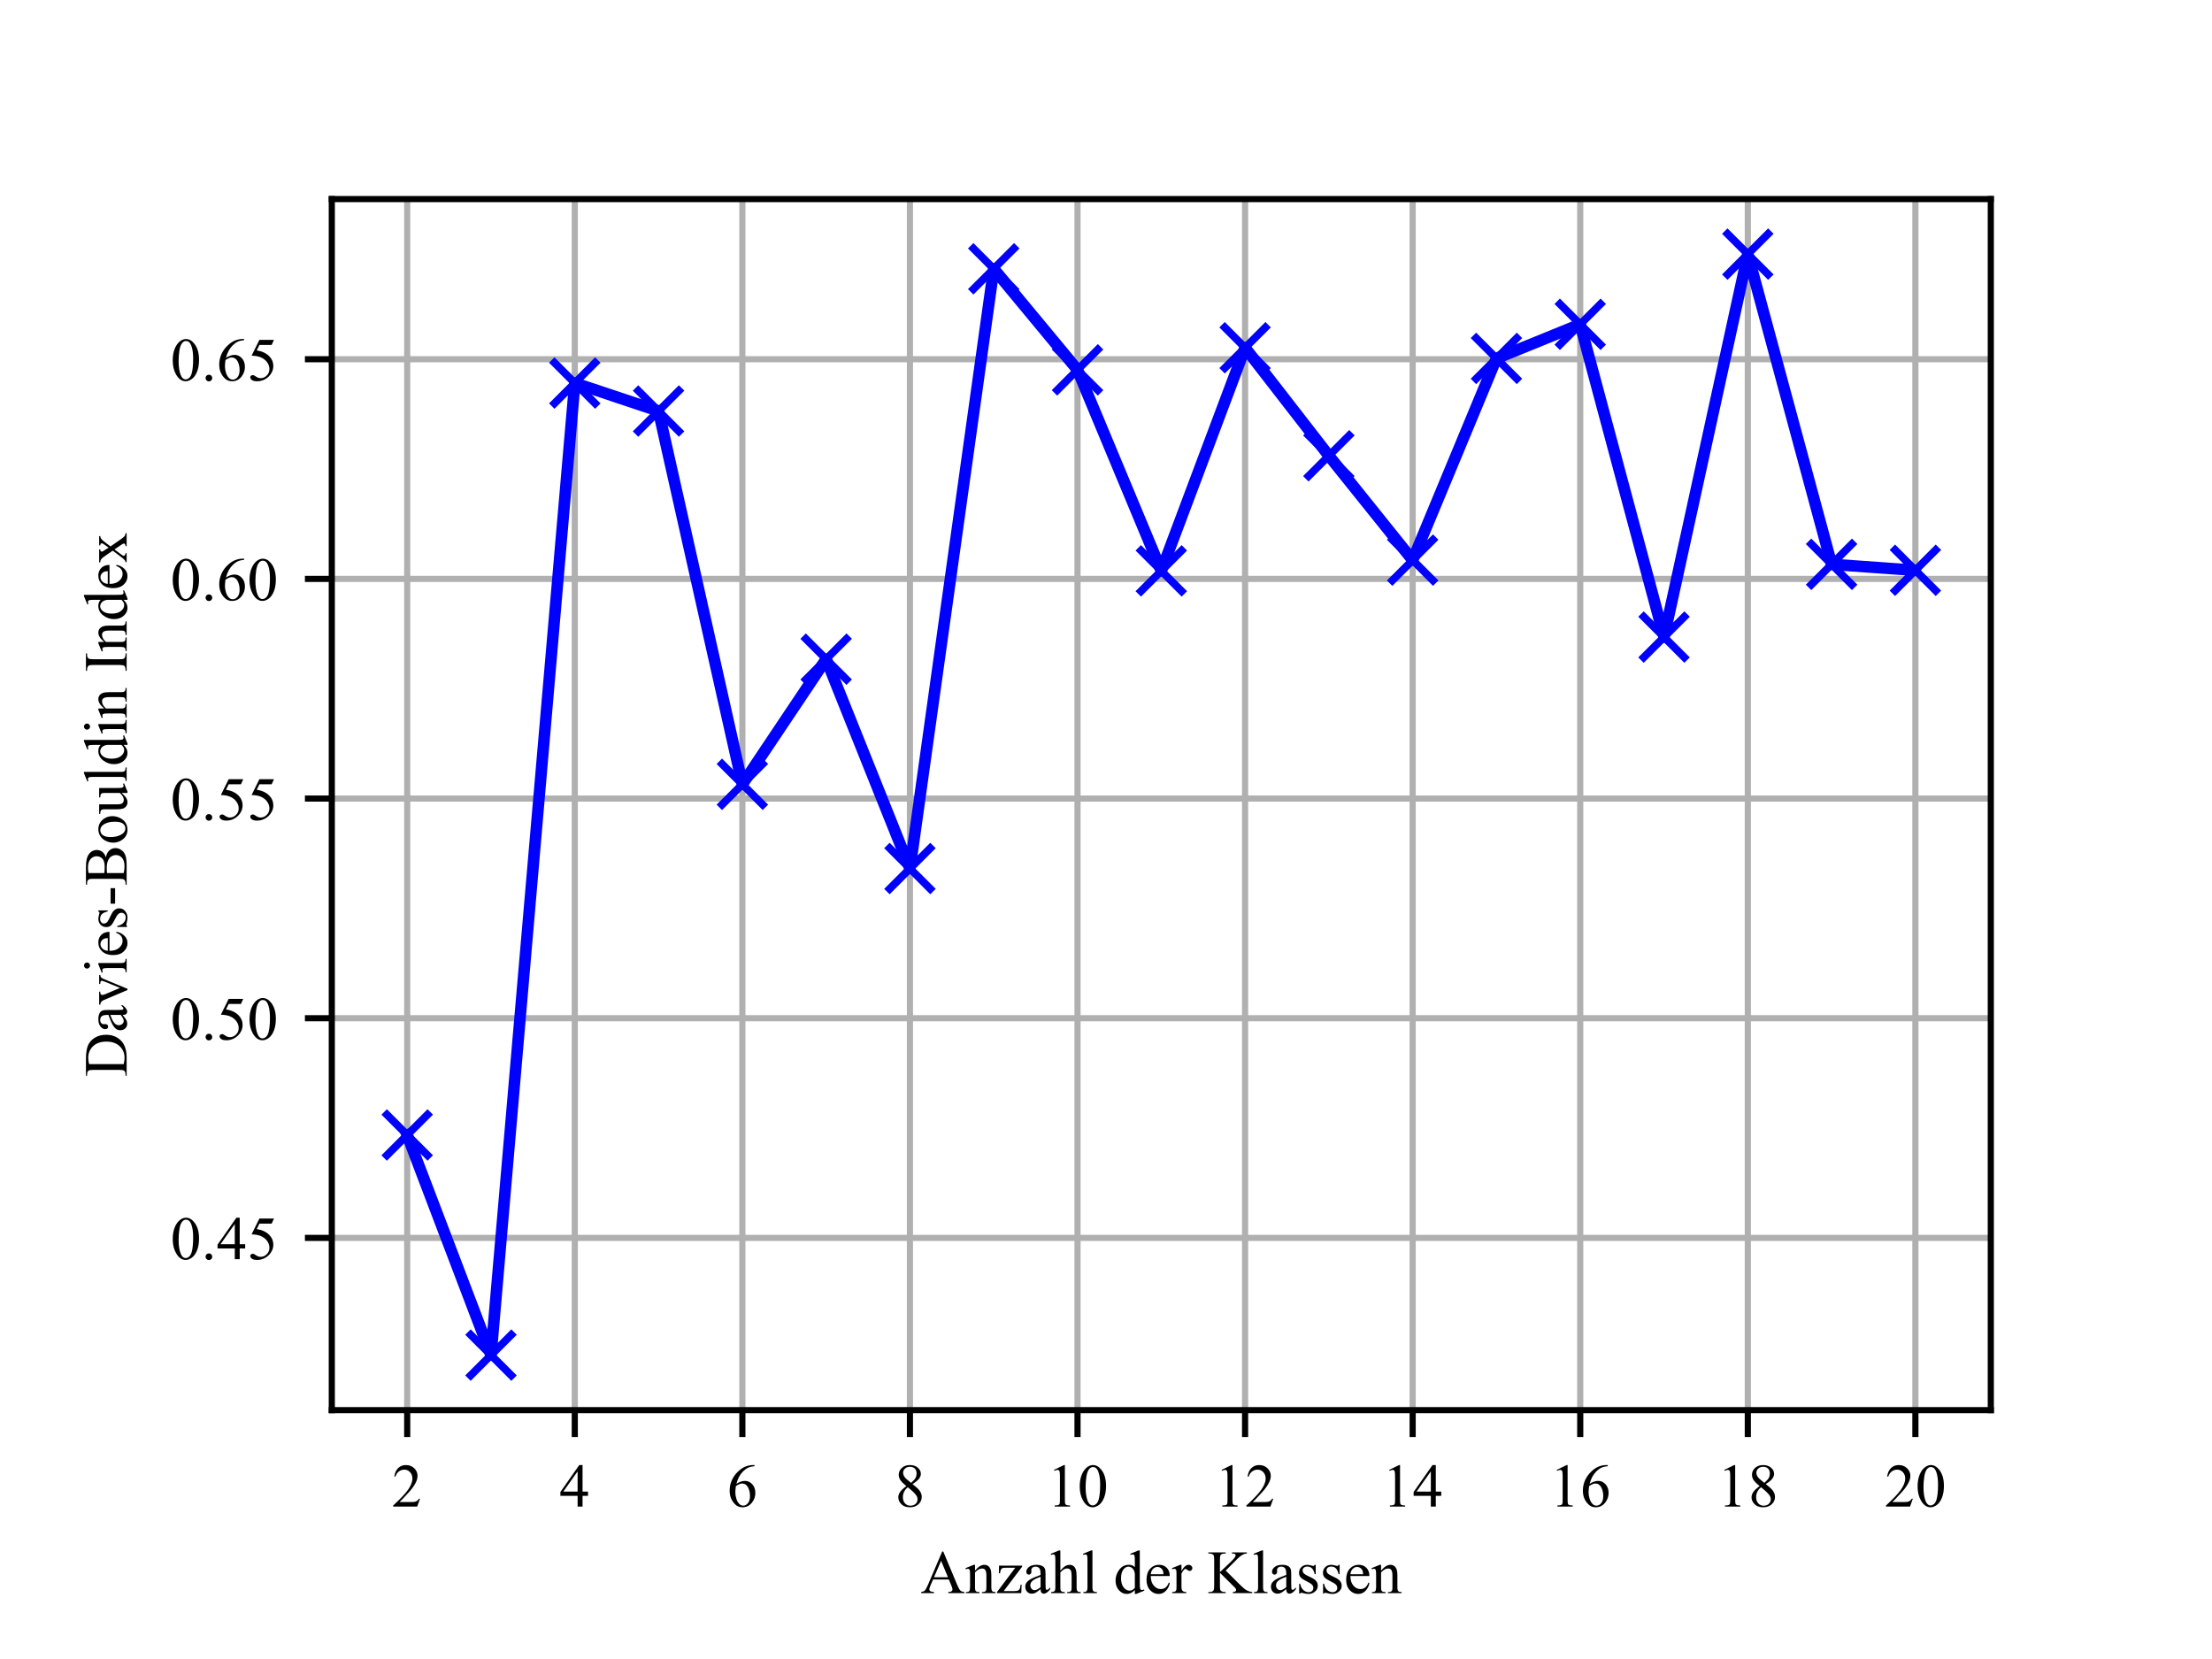
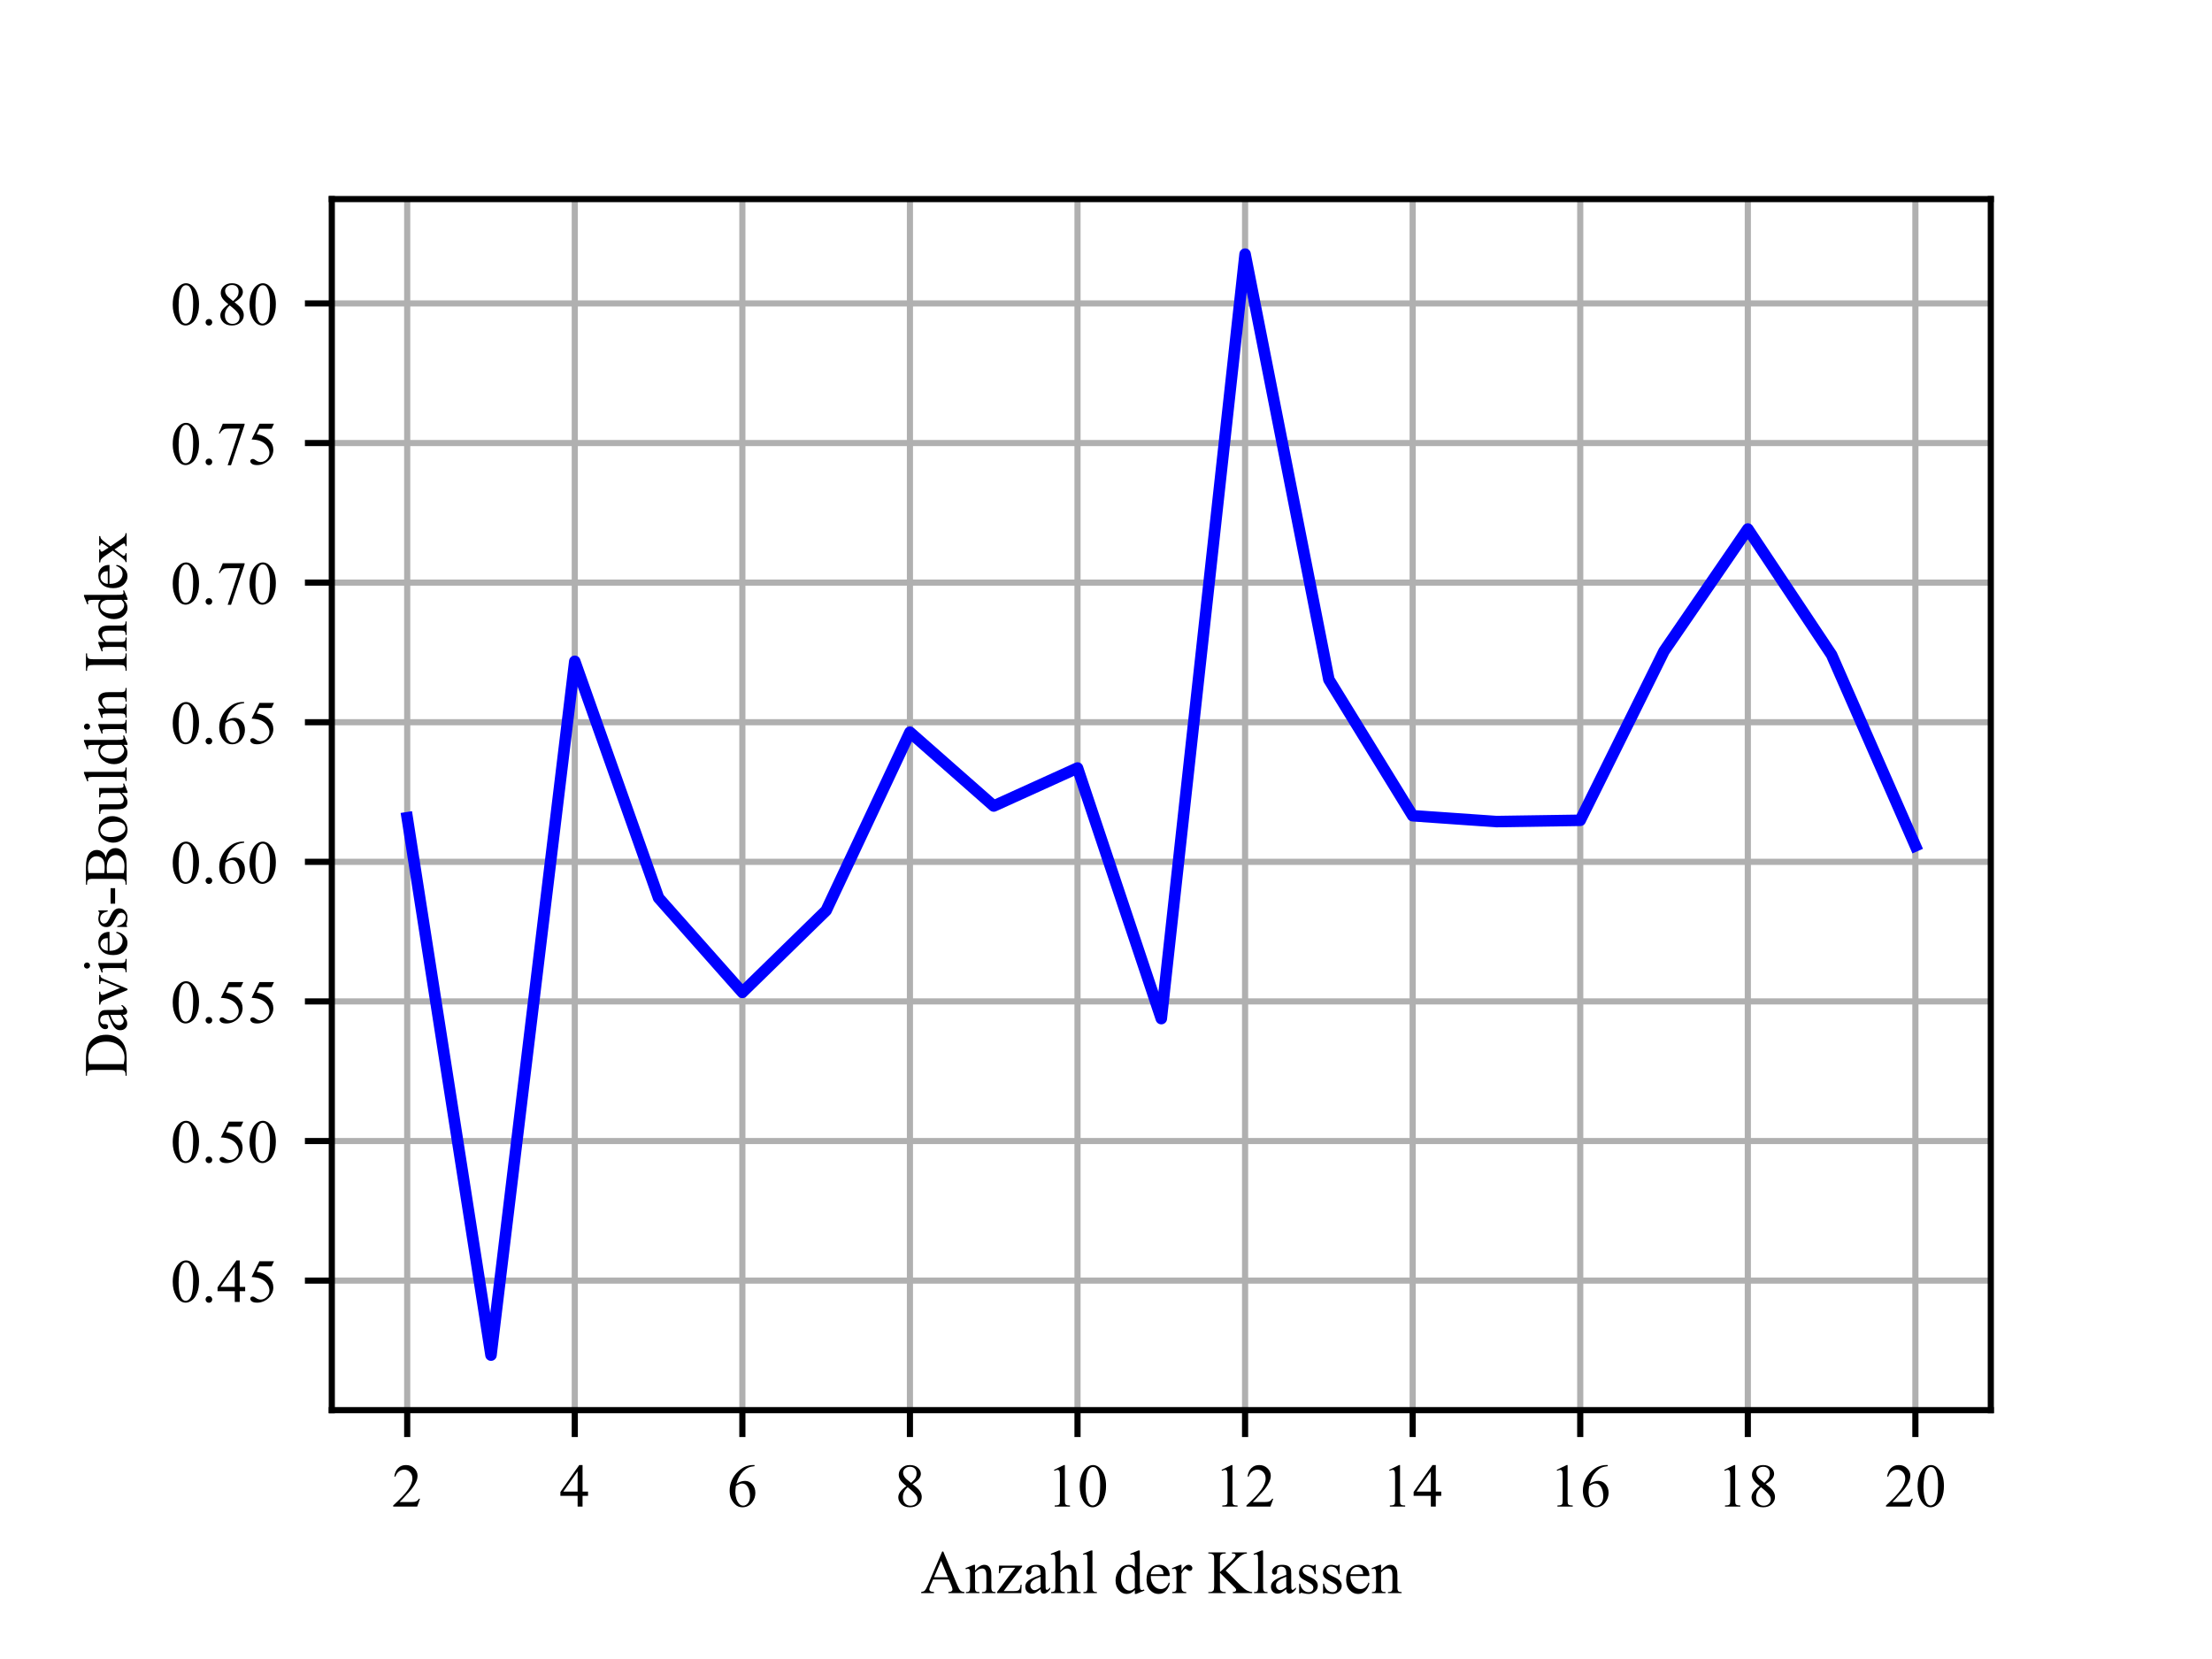
<svg xmlns="http://www.w3.org/2000/svg" xmlns:xlink="http://www.w3.org/1999/xlink" width="288pt" height="216pt" viewBox="0 0 288 216" version="1.1">
  <defs>
    <style type="text/css">*{stroke-linejoin: round; stroke-linecap: butt}</style>
  </defs>
  <g id="figure_1">
    <g id="patch_1">
      <path d="M 0 216  L 288 216  L 288 0  L 0 0  z " style="fill: #ffffff" />
    </g>
    <g id="axes_1">
      <g id="patch_2">
        <path d="M 43.2 183.6  L 259.2 183.6  L 259.2 25.92  L 43.2 25.92  z " style="fill: #ffffff" />
      </g>
      <g id="matplotlib.axis_1">
        <g id="xtick_1">
          <g id="line2d_1">
-             <path d="M 53.018 183.6  L 53.018 25.92  " clip-path="url(#pb4ae52a6db)" style="fill: none; stroke: #b0b0b0; stroke-width: 0.8; stroke-linecap: square" />
+             <path d="M 53.018 183.6  L 53.018 25.92  " clip-path="url(#pd299e034d3)" style="fill: none; stroke: #b0b0b0; stroke-width: 0.8; stroke-linecap: square" />
          </g>
          <g id="line2d_2">
            <defs>
-               <path id="mb4d1edd0dd" d="M 0 0  L 0 3.5  " style="stroke: #000000; stroke-width: 0.8" />
+               <path id="m76e3576d4a" d="M 0 0  L 0 3.5  " style="stroke: #000000; stroke-width: 0.8" />
            </defs>
            <g>
-               <use xlink:href="#mb4d1edd0dd" x="53.018" y="183.6" style="stroke: #000000; stroke-width: 0.8" />
+               <use xlink:href="#m76e3576d4a" x="53.018" y="183.6" style="stroke: #000000; stroke-width: 0.8" />
            </g>
          </g>
          <g id="text_1">
            <g transform="translate(51.01818 196.155) scale(0.08 -0.08)">
              <defs>
                <path id="TimesNewRomanPSMT-32" d="M 2934 816  L 2638 0  L 138 0  L 138 116  Q 1241 1122 1691 1759  Q 2141 2397 2141 2925  Q 2141 3328 1894 3587  Q 1647 3847 1303 3847  Q 991 3847 742 3664  Q 494 3481 375 3128  L 259 3128  Q 338 3706 661 4015  Q 984 4325 1469 4325  Q 1984 4325 2329 3994  Q 2675 3663 2675 3213  Q 2675 2891 2525 2569  Q 2294 2063 1775 1497  Q 997 647 803 472  L 1909 472  Q 2247 472 2383 497  Q 2519 522 2628 598  Q 2738 675 2819 816  L 2934 816  z " transform="scale(0.015625)" />
              </defs>
              <use xlink:href="#TimesNewRomanPSMT-32" />
            </g>
          </g>
        </g>
        <g id="xtick_2">
          <g id="line2d_3">
-             <path d="M 74.836 183.6  L 74.836 25.92  " clip-path="url(#pb4ae52a6db)" style="fill: none; stroke: #b0b0b0; stroke-width: 0.8; stroke-linecap: square" />
+             <path d="M 74.836 183.6  L 74.836 25.92  " clip-path="url(#pd299e034d3)" style="fill: none; stroke: #b0b0b0; stroke-width: 0.8; stroke-linecap: square" />
          </g>
          <g id="line2d_4">
            <g>
-               <use xlink:href="#mb4d1edd0dd" x="74.836" y="183.6" style="stroke: #000000; stroke-width: 0.8" />
+               <use xlink:href="#m76e3576d4a" x="74.836" y="183.6" style="stroke: #000000; stroke-width: 0.8" />
            </g>
          </g>
          <g id="text_2">
            <g transform="translate(72.83636 196.155) scale(0.08 -0.08)">
              <defs>
                <path id="TimesNewRomanPSMT-34" d="M 2978 1563  L 2978 1119  L 2409 1119  L 2409 0  L 1894 0  L 1894 1119  L 100 1119  L 100 1519  L 2066 4325  L 2409 4325  L 2409 1563  L 2978 1563  z M 1894 1563  L 1894 3666  L 406 1563  L 1894 1563  z " transform="scale(0.015625)" />
              </defs>
              <use xlink:href="#TimesNewRomanPSMT-34" />
            </g>
          </g>
        </g>
        <g id="xtick_3">
          <g id="line2d_5">
-             <path d="M 96.655 183.6  L 96.655 25.92  " clip-path="url(#pb4ae52a6db)" style="fill: none; stroke: #b0b0b0; stroke-width: 0.8; stroke-linecap: square" />
+             <path d="M 96.655 183.6  L 96.655 25.92  " clip-path="url(#pd299e034d3)" style="fill: none; stroke: #b0b0b0; stroke-width: 0.8; stroke-linecap: square" />
          </g>
          <g id="line2d_6">
            <g>
-               <use xlink:href="#mb4d1edd0dd" x="96.655" y="183.6" style="stroke: #000000; stroke-width: 0.8" />
+               <use xlink:href="#m76e3576d4a" x="96.655" y="183.6" style="stroke: #000000; stroke-width: 0.8" />
            </g>
          </g>
          <g id="text_3">
            <g transform="translate(94.65454 196.155) scale(0.08 -0.08)">
              <defs>
                <path id="TimesNewRomanPSMT-36" d="M 2869 4325  L 2869 4209  Q 2456 4169 2195 4045  Q 1934 3922 1679 3669  Q 1425 3416 1258 3105  Q 1091 2794 978 2366  Q 1428 2675 1881 2675  Q 2316 2675 2634 2325  Q 2953 1975 2953 1425  Q 2953 894 2631 456  Q 2244 -75 1606 -75  Q 1172 -75 869 213  Q 275 772 275 1663  Q 275 2231 503 2743  Q 731 3256 1154 3653  Q 1578 4050 1965 4187  Q 2353 4325 2688 4325  L 2869 4325  z M 925 2138  Q 869 1716 869 1456  Q 869 1156 980 804  Q 1091 453 1309 247  Q 1469 100 1697 100  Q 1969 100 2183 356  Q 2397 613 2397 1088  Q 2397 1622 2184 2012  Q 1972 2403 1581 2403  Q 1463 2403 1327 2353  Q 1191 2303 925 2138  z " transform="scale(0.015625)" />
              </defs>
              <use xlink:href="#TimesNewRomanPSMT-36" />
            </g>
          </g>
        </g>
        <g id="xtick_4">
          <g id="line2d_7">
-             <path d="M 118.473 183.6  L 118.473 25.92  " clip-path="url(#pb4ae52a6db)" style="fill: none; stroke: #b0b0b0; stroke-width: 0.8; stroke-linecap: square" />
+             <path d="M 118.473 183.6  L 118.473 25.92  " clip-path="url(#pd299e034d3)" style="fill: none; stroke: #b0b0b0; stroke-width: 0.8; stroke-linecap: square" />
          </g>
          <g id="line2d_8">
            <g>
-               <use xlink:href="#mb4d1edd0dd" x="118.473" y="183.6" style="stroke: #000000; stroke-width: 0.8" />
+               <use xlink:href="#m76e3576d4a" x="118.473" y="183.6" style="stroke: #000000; stroke-width: 0.8" />
            </g>
          </g>
          <g id="text_4">
            <g transform="translate(116.4727 196.155) scale(0.08 -0.08)">
              <defs>
                <path id="TimesNewRomanPSMT-38" d="M 1228 2134  Q 725 2547 579 2797  Q 434 3047 434 3316  Q 434 3728 753 4026  Q 1072 4325 1600 4325  Q 2113 4325 2425 4047  Q 2738 3769 2738 3413  Q 2738 3175 2569 2928  Q 2400 2681 1866 2347  Q 2416 1922 2594 1678  Q 2831 1359 2831 1006  Q 2831 559 2490 242  Q 2150 -75 1597 -75  Q 994 -75 656 303  Q 388 606 388 966  Q 388 1247 577 1523  Q 766 1800 1228 2134  z M 1719 2469  Q 2094 2806 2194 3001  Q 2294 3197 2294 3444  Q 2294 3772 2109 3958  Q 1925 4144 1606 4144  Q 1288 4144 1088 3959  Q 888 3775 888 3528  Q 888 3366 970 3203  Q 1053 3041 1206 2894  L 1719 2469  z M 1375 2016  Q 1116 1797 991 1539  Q 866 1281 866 981  Q 866 578 1086 336  Q 1306 94 1647 94  Q 1984 94 2187 284  Q 2391 475 2391 747  Q 2391 972 2272 1150  Q 2050 1481 1375 2016  z " transform="scale(0.015625)" />
              </defs>
              <use xlink:href="#TimesNewRomanPSMT-38" />
            </g>
          </g>
        </g>
        <g id="xtick_5">
          <g id="line2d_9">
-             <path d="M 140.291 183.6  L 140.291 25.92  " clip-path="url(#pb4ae52a6db)" style="fill: none; stroke: #b0b0b0; stroke-width: 0.8; stroke-linecap: square" />
+             <path d="M 140.291 183.6  L 140.291 25.92  " clip-path="url(#pd299e034d3)" style="fill: none; stroke: #b0b0b0; stroke-width: 0.8; stroke-linecap: square" />
          </g>
          <g id="line2d_10">
            <g>
-               <use xlink:href="#mb4d1edd0dd" x="140.291" y="183.6" style="stroke: #000000; stroke-width: 0.8" />
+               <use xlink:href="#m76e3576d4a" x="140.291" y="183.6" style="stroke: #000000; stroke-width: 0.8" />
            </g>
          </g>
          <g id="text_5">
            <g transform="translate(136.2909 196.155) scale(0.08 -0.08)">
              <defs>
                <path id="TimesNewRomanPSMT-31" d="M 750 3822  L 1781 4325  L 1884 4325  L 1884 747  Q 1884 391 1914 303  Q 1944 216 2037 169  Q 2131 122 2419 116  L 2419 0  L 825 0  L 825 116  Q 1125 122 1212 167  Q 1300 213 1334 289  Q 1369 366 1369 747  L 1369 3034  Q 1369 3497 1338 3628  Q 1316 3728 1258 3775  Q 1200 3822 1119 3822  Q 1003 3822 797 3725  L 750 3822  z " transform="scale(0.015625)" />
                <path id="TimesNewRomanPSMT-30" d="M 231 2094  Q 231 2819 450 3342  Q 669 3866 1031 4122  Q 1313 4325 1613 4325  Q 2100 4325 2488 3828  Q 2972 3213 2972 2159  Q 2972 1422 2759 906  Q 2547 391 2217 158  Q 1888 -75 1581 -75  Q 975 -75 572 641  Q 231 1244 231 2094  z M 844 2016  Q 844 1141 1059 588  Q 1238 122 1591 122  Q 1759 122 1940 273  Q 2122 425 2216 781  Q 2359 1319 2359 2297  Q 2359 3022 2209 3506  Q 2097 3866 1919 4016  Q 1791 4119 1609 4119  Q 1397 4119 1231 3928  Q 1006 3669 925 3112  Q 844 2556 844 2016  z " transform="scale(0.015625)" />
              </defs>
              <use xlink:href="#TimesNewRomanPSMT-31" />
              <use xlink:href="#TimesNewRomanPSMT-30" x="50" />
            </g>
          </g>
        </g>
        <g id="xtick_6">
          <g id="line2d_11">
-             <path d="M 162.109 183.6  L 162.109 25.92  " clip-path="url(#pb4ae52a6db)" style="fill: none; stroke: #b0b0b0; stroke-width: 0.8; stroke-linecap: square" />
+             <path d="M 162.109 183.6  L 162.109 25.92  " clip-path="url(#pd299e034d3)" style="fill: none; stroke: #b0b0b0; stroke-width: 0.8; stroke-linecap: square" />
          </g>
          <g id="line2d_12">
            <g>
-               <use xlink:href="#mb4d1edd0dd" x="162.109" y="183.6" style="stroke: #000000; stroke-width: 0.8" />
+               <use xlink:href="#m76e3576d4a" x="162.109" y="183.6" style="stroke: #000000; stroke-width: 0.8" />
            </g>
          </g>
          <g id="text_6">
            <g transform="translate(158.1091 196.155) scale(0.08 -0.08)">
              <use xlink:href="#TimesNewRomanPSMT-31" />
              <use xlink:href="#TimesNewRomanPSMT-32" x="50" />
            </g>
          </g>
        </g>
        <g id="xtick_7">
          <g id="line2d_13">
-             <path d="M 183.927 183.6  L 183.927 25.92  " clip-path="url(#pb4ae52a6db)" style="fill: none; stroke: #b0b0b0; stroke-width: 0.8; stroke-linecap: square" />
+             <path d="M 183.927 183.6  L 183.927 25.92  " clip-path="url(#pd299e034d3)" style="fill: none; stroke: #b0b0b0; stroke-width: 0.8; stroke-linecap: square" />
          </g>
          <g id="line2d_14">
            <g>
-               <use xlink:href="#mb4d1edd0dd" x="183.927" y="183.6" style="stroke: #000000; stroke-width: 0.8" />
+               <use xlink:href="#m76e3576d4a" x="183.927" y="183.6" style="stroke: #000000; stroke-width: 0.8" />
            </g>
          </g>
          <g id="text_7">
            <g transform="translate(179.9273 196.155) scale(0.08 -0.08)">
              <use xlink:href="#TimesNewRomanPSMT-31" />
              <use xlink:href="#TimesNewRomanPSMT-34" x="50" />
            </g>
          </g>
        </g>
        <g id="xtick_8">
          <g id="line2d_15">
-             <path d="M 205.745 183.6  L 205.745 25.92  " clip-path="url(#pb4ae52a6db)" style="fill: none; stroke: #b0b0b0; stroke-width: 0.8; stroke-linecap: square" />
+             <path d="M 205.745 183.6  L 205.745 25.92  " clip-path="url(#pd299e034d3)" style="fill: none; stroke: #b0b0b0; stroke-width: 0.8; stroke-linecap: square" />
          </g>
          <g id="line2d_16">
            <g>
-               <use xlink:href="#mb4d1edd0dd" x="205.745" y="183.6" style="stroke: #000000; stroke-width: 0.8" />
+               <use xlink:href="#m76e3576d4a" x="205.745" y="183.6" style="stroke: #000000; stroke-width: 0.8" />
            </g>
          </g>
          <g id="text_8">
            <g transform="translate(201.7455 196.155) scale(0.08 -0.08)">
              <use xlink:href="#TimesNewRomanPSMT-31" />
              <use xlink:href="#TimesNewRomanPSMT-36" x="50" />
            </g>
          </g>
        </g>
        <g id="xtick_9">
          <g id="line2d_17">
-             <path d="M 227.564 183.6  L 227.564 25.92  " clip-path="url(#pb4ae52a6db)" style="fill: none; stroke: #b0b0b0; stroke-width: 0.8; stroke-linecap: square" />
+             <path d="M 227.564 183.6  L 227.564 25.92  " clip-path="url(#pd299e034d3)" style="fill: none; stroke: #b0b0b0; stroke-width: 0.8; stroke-linecap: square" />
          </g>
          <g id="line2d_18">
            <g>
-               <use xlink:href="#mb4d1edd0dd" x="227.564" y="183.6" style="stroke: #000000; stroke-width: 0.8" />
+               <use xlink:href="#m76e3576d4a" x="227.564" y="183.6" style="stroke: #000000; stroke-width: 0.8" />
            </g>
          </g>
          <g id="text_9">
            <g transform="translate(223.5636 196.155) scale(0.08 -0.08)">
              <use xlink:href="#TimesNewRomanPSMT-31" />
              <use xlink:href="#TimesNewRomanPSMT-38" x="50" />
            </g>
          </g>
        </g>
        <g id="xtick_10">
          <g id="line2d_19">
-             <path d="M 249.382 183.6  L 249.382 25.92  " clip-path="url(#pb4ae52a6db)" style="fill: none; stroke: #b0b0b0; stroke-width: 0.8; stroke-linecap: square" />
+             <path d="M 249.382 183.6  L 249.382 25.92  " clip-path="url(#pd299e034d3)" style="fill: none; stroke: #b0b0b0; stroke-width: 0.8; stroke-linecap: square" />
          </g>
          <g id="line2d_20">
            <g>
-               <use xlink:href="#mb4d1edd0dd" x="249.382" y="183.6" style="stroke: #000000; stroke-width: 0.8" />
+               <use xlink:href="#m76e3576d4a" x="249.382" y="183.6" style="stroke: #000000; stroke-width: 0.8" />
            </g>
          </g>
          <g id="text_10">
            <g transform="translate(245.3818 196.155) scale(0.08 -0.08)">
              <use xlink:href="#TimesNewRomanPSMT-32" />
              <use xlink:href="#TimesNewRomanPSMT-30" x="50" />
            </g>
          </g>
        </g>
        <g id="text_11">
          <g transform="translate(119.8762 207.4212) scale(0.08 -0.08)">
            <defs>
              <path id="TimesNewRomanPSMT-41" d="M 2928 1419  L 1288 1419  L 1000 750  Q 894 503 894 381  Q 894 284 986 211  Q 1078 138 1384 116  L 1384 0  L 50 0  L 50 116  Q 316 163 394 238  Q 553 388 747 847  L 2238 4334  L 2347 4334  L 3822 809  Q 4000 384 4145 257  Q 4291 131 4550 116  L 4550 0  L 2878 0  L 2878 116  Q 3131 128 3220 200  Q 3309 272 3309 375  Q 3309 513 3184 809  L 2928 1419  z M 2841 1650  L 2122 3363  L 1384 1650  L 2841 1650  z " transform="scale(0.015625)" />
              <path id="TimesNewRomanPSMT-6e" d="M 1034 2341  Q 1538 2947 1994 2947  Q 2228 2947 2397 2830  Q 2566 2713 2666 2444  Q 2734 2256 2734 1869  L 2734 647  Q 2734 375 2778 278  Q 2813 200 2889 156  Q 2966 113 3172 113  L 3172 0  L 1756 0  L 1756 113  L 1816 113  Q 2016 113 2095 173  Q 2175 234 2206 353  Q 2219 400 2219 647  L 2219 1819  Q 2219 2209 2117 2386  Q 2016 2563 1775 2563  Q 1403 2563 1034 2156  L 1034 647  Q 1034 356 1069 288  Q 1113 197 1189 155  Q 1266 113 1500 113  L 1500 0  L 84 0  L 84 113  L 147 113  Q 366 113 442 223  Q 519 334 519 647  L 519 1709  Q 519 2225 495 2337  Q 472 2450 423 2490  Q 375 2531 294 2531  Q 206 2531 84 2484  L 38 2597  L 900 2947  L 1034 2947  L 1034 2341  z " transform="scale(0.015625)" />
              <path id="TimesNewRomanPSMT-7a" d="M 2688 878  L 2653 0  L 128 0  L 128 113  L 2028 2644  L 1091 2644  Q 788 2644 694 2605  Q 600 2566 541 2456  Q 456 2300 444 2069  L 319 2069  L 338 2863  L 2738 2863  L 2738 2747  L 819 209  L 1863 209  Q 2191 209 2308 264  Q 2425 319 2497 456  Q 2547 556 2581 878  L 2688 878  z " transform="scale(0.015625)" />
              <path id="TimesNewRomanPSMT-61" d="M 1822 413  Q 1381 72 1269 19  Q 1100 -59 909 -59  Q 613 -59 420 144  Q 228 347 228 678  Q 228 888 322 1041  Q 450 1253 767 1440  Q 1084 1628 1822 1897  L 1822 2009  Q 1822 2438 1686 2597  Q 1550 2756 1291 2756  Q 1094 2756 978 2650  Q 859 2544 859 2406  L 866 2225  Q 866 2081 792 2003  Q 719 1925 600 1925  Q 484 1925 411 2006  Q 338 2088 338 2228  Q 338 2497 613 2722  Q 888 2947 1384 2947  Q 1766 2947 2009 2819  Q 2194 2722 2281 2516  Q 2338 2381 2338 1966  L 2338 994  Q 2338 584 2353 492  Q 2369 400 2405 369  Q 2441 338 2488 338  Q 2538 338 2575 359  Q 2641 400 2828 588  L 2828 413  Q 2478 -56 2159 -56  Q 2006 -56 1915 50  Q 1825 156 1822 413  z M 1822 616  L 1822 1706  Q 1350 1519 1213 1441  Q 966 1303 859 1153  Q 753 1003 753 825  Q 753 600 887 451  Q 1022 303 1197 303  Q 1434 303 1822 616  z " transform="scale(0.015625)" />
              <path id="TimesNewRomanPSMT-68" d="M 1041 4444  L 1041 2350  Q 1388 2731 1591 2839  Q 1794 2947 1997 2947  Q 2241 2947 2416 2812  Q 2591 2678 2675 2391  Q 2734 2191 2734 1659  L 2734 647  Q 2734 375 2778 275  Q 2809 200 2884 156  Q 2959 113 3159 113  L 3159 0  L 1753 0  L 1753 113  L 1819 113  Q 2019 113 2097 173  Q 2175 234 2206 353  Q 2216 403 2216 647  L 2216 1659  Q 2216 2128 2167 2275  Q 2119 2422 2012 2495  Q 1906 2569 1756 2569  Q 1603 2569 1437 2487  Q 1272 2406 1041 2159  L 1041 647  Q 1041 353 1073 281  Q 1106 209 1195 161  Q 1284 113 1503 113  L 1503 0  L 84 0  L 84 113  Q 275 113 384 172  Q 447 203 484 290  Q 522 378 522 647  L 522 3238  Q 522 3728 498 3840  Q 475 3953 426 3993  Q 378 4034 297 4034  Q 231 4034 84 3984  L 41 4094  L 897 4444  L 1041 4444  z " transform="scale(0.015625)" />
              <path id="TimesNewRomanPSMT-6c" d="M 1184 4444  L 1184 647  Q 1184 378 1223 290  Q 1263 203 1344 158  Q 1425 113 1647 113  L 1647 0  L 244 0  L 244 113  Q 441 113 512 153  Q 584 194 625 287  Q 666 381 666 647  L 666 3247  Q 666 3731 644 3842  Q 622 3953 573 3993  Q 525 4034 450 4034  Q 369 4034 244 3984  L 191 4094  L 1044 4444  L 1184 4444  z " transform="scale(0.015625)" />
              <path id="TimesNewRomanPSMT-20" transform="scale(0.015625)" />
              <path id="TimesNewRomanPSMT-64" d="M 2222 322  Q 2013 103 1813 7  Q 1613 -88 1381 -88  Q 913 -88 563 304  Q 213 697 213 1313  Q 213 1928 600 2439  Q 988 2950 1597 2950  Q 1975 2950 2222 2709  L 2222 3238  Q 2222 3728 2198 3840  Q 2175 3953 2125 3993  Q 2075 4034 2000 4034  Q 1919 4034 1784 3984  L 1744 4094  L 2597 4444  L 2738 4444  L 2738 1134  Q 2738 631 2761 520  Q 2784 409 2836 365  Q 2888 322 2956 322  Q 3041 322 3181 375  L 3216 266  L 2366 -88  L 2222 -88  L 2222 322  z M 2222 541  L 2222 2016  Q 2203 2228 2109 2403  Q 2016 2578 1861 2667  Q 1706 2756 1559 2756  Q 1284 2756 1069 2509  Q 784 2184 784 1559  Q 784 928 1059 592  Q 1334 256 1672 256  Q 1956 256 2222 541  z " transform="scale(0.015625)" />
              <path id="TimesNewRomanPSMT-65" d="M 681 1784  Q 678 1147 991 784  Q 1303 422 1725 422  Q 2006 422 2214 576  Q 2422 731 2563 1106  L 2659 1044  Q 2594 616 2278 264  Q 1963 -88 1488 -88  Q 972 -88 605 314  Q 238 716 238 1394  Q 238 2128 614 2539  Q 991 2950 1559 2950  Q 2041 2950 2350 2633  Q 2659 2316 2659 1784  L 681 1784  z M 681 1966  L 2006 1966  Q 1991 2241 1941 2353  Q 1863 2528 1708 2628  Q 1553 2728 1384 2728  Q 1125 2728 920 2526  Q 716 2325 681 1966  z " transform="scale(0.015625)" />
              <path id="TimesNewRomanPSMT-72" d="M 1038 2947  L 1038 2303  Q 1397 2947 1775 2947  Q 1947 2947 2059 2842  Q 2172 2738 2172 2600  Q 2172 2478 2090 2393  Q 2009 2309 1897 2309  Q 1788 2309 1652 2417  Q 1516 2525 1450 2525  Q 1394 2525 1328 2463  Q 1188 2334 1038 2041  L 1038 669  Q 1038 431 1097 309  Q 1138 225 1241 169  Q 1344 113 1538 113  L 1538 0  L 72 0  L 72 113  Q 291 113 397 181  Q 475 231 506 341  Q 522 394 522 644  L 522 1753  Q 522 2253 501 2348  Q 481 2444 426 2487  Q 372 2531 291 2531  Q 194 2531 72 2484  L 41 2597  L 906 2947  L 1038 2947  z " transform="scale(0.015625)" />
              <path id="TimesNewRomanPSMT-4b" d="M 1913 2350  L 3475 797  Q 3859 413 4131 273  Q 4403 134 4675 116  L 4675 0  L 2659 0  L 2659 116  Q 2841 116 2920 177  Q 3000 238 3000 313  Q 3000 388 2970 447  Q 2941 506 2775 669  L 1313 2116  L 1313 750  Q 1313 428 1353 325  Q 1384 247 1484 191  Q 1619 116 1769 116  L 1913 116  L 1913 0  L 106 0  L 106 116  L 256 116  Q 519 116 638 269  Q 713 369 713 750  L 713 3488  Q 713 3809 672 3916  Q 641 3991 544 4047  Q 406 4122 256 4122  L 106 4122  L 106 4238  L 1913 4238  L 1913 4122  L 1769 4122  Q 1622 4122 1484 4050  Q 1388 4000 1350 3900  Q 1313 3800 1313 3488  L 1313 2191  Q 1375 2250 1741 2588  Q 2669 3438 2863 3722  Q 2947 3847 2947 3941  Q 2947 4013 2881 4067  Q 2816 4122 2659 4122  L 2563 4122  L 2563 4238  L 4119 4238  L 4119 4122  Q 3981 4119 3868 4084  Q 3756 4050 3593 3951  Q 3431 3853 3194 3634  Q 3125 3572 2559 2994  L 1913 2350  z " transform="scale(0.015625)" />
              <path id="TimesNewRomanPSMT-73" d="M 2050 2947  L 2050 1972  L 1947 1972  Q 1828 2431 1642 2597  Q 1456 2763 1169 2763  Q 950 2763 815 2647  Q 681 2531 681 2391  Q 681 2216 781 2091  Q 878 1963 1175 1819  L 1631 1597  Q 2266 1288 2266 781  Q 2266 391 1970 151  Q 1675 -88 1309 -88  Q 1047 -88 709 6  Q 606 38 541 38  Q 469 38 428 -44  L 325 -44  L 325 978  L 428 978  Q 516 541 762 319  Q 1009 97 1316 97  Q 1531 97 1667 223  Q 1803 350 1803 528  Q 1803 744 1651 891  Q 1500 1038 1047 1263  Q 594 1488 453 1669  Q 313 1847 313 2119  Q 313 2472 555 2709  Q 797 2947 1181 2947  Q 1350 2947 1591 2875  Q 1750 2828 1803 2828  Q 1853 2828 1881 2850  Q 1909 2872 1947 2947  L 2050 2947  z " transform="scale(0.015625)" />
            </defs>
            <use xlink:href="#TimesNewRomanPSMT-41" />
            <use xlink:href="#TimesNewRomanPSMT-6e" x="72.217" />
            <use xlink:href="#TimesNewRomanPSMT-7a" x="122.217" />
            <use xlink:href="#TimesNewRomanPSMT-61" x="166.602" />
            <use xlink:href="#TimesNewRomanPSMT-68" x="210.986" />
            <use xlink:href="#TimesNewRomanPSMT-6c" x="260.986" />
            <use xlink:href="#TimesNewRomanPSMT-20" x="288.77" />
            <use xlink:href="#TimesNewRomanPSMT-64" x="313.77" />
            <use xlink:href="#TimesNewRomanPSMT-65" x="363.77" />
            <use xlink:href="#TimesNewRomanPSMT-72" x="408.154" />
            <use xlink:href="#TimesNewRomanPSMT-20" x="441.455" />
            <use xlink:href="#TimesNewRomanPSMT-4b" x="466.455" />
            <use xlink:href="#TimesNewRomanPSMT-6c" x="538.672" />
            <use xlink:href="#TimesNewRomanPSMT-61" x="566.455" />
            <use xlink:href="#TimesNewRomanPSMT-73" x="610.84" />
            <use xlink:href="#TimesNewRomanPSMT-73" x="649.756" />
            <use xlink:href="#TimesNewRomanPSMT-65" x="688.672" />
            <use xlink:href="#TimesNewRomanPSMT-6e" x="733.057" />
          </g>
        </g>
      </g>
      <g id="matplotlib.axis_2">
        <g id="ytick_1">
          <g id="line2d_21">
-             <path d="M 43.2 161.171  L 259.2 161.171  " clip-path="url(#pb4ae52a6db)" style="fill: none; stroke: #b0b0b0; stroke-width: 0.8; stroke-linecap: square" />
+             <path d="M 43.2 166.734  L 259.2 166.734  " clip-path="url(#pd299e034d3)" style="fill: none; stroke: #b0b0b0; stroke-width: 0.8; stroke-linecap: square" />
          </g>
          <g id="line2d_22">
            <defs>
-               <path id="m6cc922cbef" d="M 0 0  L -3.5 0  " style="stroke: #000000; stroke-width: 0.8" />
+               <path id="m63d483c71c" d="M 0 0  L -3.5 0  " style="stroke: #000000; stroke-width: 0.8" />
            </defs>
            <g>
-               <use xlink:href="#m6cc922cbef" x="43.2" y="161.171" style="stroke: #000000; stroke-width: 0.8" />
+               <use xlink:href="#m63d483c71c" x="43.2" y="166.734" style="stroke: #000000; stroke-width: 0.8" />
            </g>
          </g>
          <g id="text_12">
-             <g transform="translate(22.2 163.9484) scale(0.08 -0.08)">
+             <g transform="translate(22.2 169.5115) scale(0.08 -0.08)">
              <defs>
                <path id="TimesNewRomanPSMT-2e" d="M 800 606  Q 947 606 1047 504  Q 1147 403 1147 259  Q 1147 116 1045 14  Q 944 -88 800 -88  Q 656 -88 554 14  Q 453 116 453 259  Q 453 406 554 506  Q 656 606 800 606  z " transform="scale(0.015625)" />
                <path id="TimesNewRomanPSMT-35" d="M 2778 4238  L 2534 3706  L 1259 3706  L 981 3138  Q 1809 3016 2294 2522  Q 2709 2097 2709 1522  Q 2709 1188 2573 903  Q 2438 619 2231 419  Q 2025 219 1772 97  Q 1413 -75 1034 -75  Q 653 -75 479 54  Q 306 184 306 341  Q 306 428 378 495  Q 450 563 559 563  Q 641 563 702 538  Q 763 513 909 409  Q 1144 247 1384 247  Q 1750 247 2026 523  Q 2303 800 2303 1197  Q 2303 1581 2056 1914  Q 1809 2247 1375 2428  Q 1034 2569 447 2591  L 1259 4238  L 2778 4238  z " transform="scale(0.015625)" />
              </defs>
              <use xlink:href="#TimesNewRomanPSMT-30" />
              <use xlink:href="#TimesNewRomanPSMT-2e" x="50" />
              <use xlink:href="#TimesNewRomanPSMT-34" x="75" />
              <use xlink:href="#TimesNewRomanPSMT-35" x="125" />
            </g>
          </g>
        </g>
        <g id="ytick_2">
          <g id="line2d_23">
-             <path d="M 43.2 132.57  L 259.2 132.57  " clip-path="url(#pb4ae52a6db)" style="fill: none; stroke: #b0b0b0; stroke-width: 0.8; stroke-linecap: square" />
+             <path d="M 43.2 148.559  L 259.2 148.559  " clip-path="url(#pd299e034d3)" style="fill: none; stroke: #b0b0b0; stroke-width: 0.8; stroke-linecap: square" />
          </g>
          <g id="line2d_24">
            <g>
-               <use xlink:href="#m6cc922cbef" x="43.2" y="132.57" style="stroke: #000000; stroke-width: 0.8" />
+               <use xlink:href="#m63d483c71c" x="43.2" y="148.559" style="stroke: #000000; stroke-width: 0.8" />
            </g>
          </g>
          <g id="text_13">
-             <g transform="translate(22.2 135.3479) scale(0.08 -0.08)">
+             <g transform="translate(22.2 151.3362) scale(0.08 -0.08)">
              <use xlink:href="#TimesNewRomanPSMT-30" />
              <use xlink:href="#TimesNewRomanPSMT-2e" x="50" />
              <use xlink:href="#TimesNewRomanPSMT-35" x="75" />
              <use xlink:href="#TimesNewRomanPSMT-30" x="125" />
            </g>
          </g>
        </g>
        <g id="ytick_3">
          <g id="line2d_25">
-             <path d="M 43.2 103.97  L 259.2 103.97  " clip-path="url(#pb4ae52a6db)" style="fill: none; stroke: #b0b0b0; stroke-width: 0.8; stroke-linecap: square" />
+             <path d="M 43.2 130.383  L 259.2 130.383  " clip-path="url(#pd299e034d3)" style="fill: none; stroke: #b0b0b0; stroke-width: 0.8; stroke-linecap: square" />
          </g>
          <g id="line2d_26">
            <g>
-               <use xlink:href="#m6cc922cbef" x="43.2" y="103.97" style="stroke: #000000; stroke-width: 0.8" />
+               <use xlink:href="#m63d483c71c" x="43.2" y="130.383" style="stroke: #000000; stroke-width: 0.8" />
            </g>
          </g>
          <g id="text_14">
-             <g transform="translate(22.2 106.7475) scale(0.08 -0.08)">
+             <g transform="translate(22.2 133.161) scale(0.08 -0.08)">
              <use xlink:href="#TimesNewRomanPSMT-30" />
              <use xlink:href="#TimesNewRomanPSMT-2e" x="50" />
              <use xlink:href="#TimesNewRomanPSMT-35" x="75" />
              <use xlink:href="#TimesNewRomanPSMT-35" x="125" />
            </g>
          </g>
        </g>
        <g id="ytick_4">
          <g id="line2d_27">
-             <path d="M 43.2 75.37  L 259.2 75.37  " clip-path="url(#pb4ae52a6db)" style="fill: none; stroke: #b0b0b0; stroke-width: 0.8; stroke-linecap: square" />
+             <path d="M 43.2 112.208  L 259.2 112.208  " clip-path="url(#pd299e034d3)" style="fill: none; stroke: #b0b0b0; stroke-width: 0.8; stroke-linecap: square" />
          </g>
          <g id="line2d_28">
            <g>
-               <use xlink:href="#m6cc922cbef" x="43.2" y="75.37" style="stroke: #000000; stroke-width: 0.8" />
+               <use xlink:href="#m63d483c71c" x="43.2" y="112.208" style="stroke: #000000; stroke-width: 0.8" />
            </g>
          </g>
          <g id="text_15">
-             <g transform="translate(22.2 78.14704) scale(0.08 -0.08)">
+             <g transform="translate(22.2 114.9857) scale(0.08 -0.08)">
              <use xlink:href="#TimesNewRomanPSMT-30" />
              <use xlink:href="#TimesNewRomanPSMT-2e" x="50" />
              <use xlink:href="#TimesNewRomanPSMT-36" x="75" />
              <use xlink:href="#TimesNewRomanPSMT-30" x="125" />
            </g>
          </g>
        </g>
        <g id="ytick_5">
          <g id="line2d_29">
-             <path d="M 43.2 46.769  L 259.2 46.769  " clip-path="url(#pb4ae52a6db)" style="fill: none; stroke: #b0b0b0; stroke-width: 0.8; stroke-linecap: square" />
+             <path d="M 43.2 94.033  L 259.2 94.033  " clip-path="url(#pd299e034d3)" style="fill: none; stroke: #b0b0b0; stroke-width: 0.8; stroke-linecap: square" />
          </g>
          <g id="line2d_30">
            <g>
-               <use xlink:href="#m6cc922cbef" x="43.2" y="46.769" style="stroke: #000000; stroke-width: 0.8" />
+               <use xlink:href="#m63d483c71c" x="43.2" y="94.033" style="stroke: #000000; stroke-width: 0.8" />
            </g>
          </g>
          <g id="text_16">
-             <g transform="translate(22.2 49.5466) scale(0.08 -0.08)">
+             <g transform="translate(22.2 96.81048) scale(0.08 -0.08)">
              <use xlink:href="#TimesNewRomanPSMT-30" />
              <use xlink:href="#TimesNewRomanPSMT-2e" x="50" />
              <use xlink:href="#TimesNewRomanPSMT-36" x="75" />
              <use xlink:href="#TimesNewRomanPSMT-35" x="125" />
            </g>
          </g>
        </g>
-         <g id="text_17">
+         <g id="ytick_6">
+           <g id="line2d_31">
+             <path d="M 43.2 75.858  L 259.2 75.858  " clip-path="url(#pd299e034d3)" style="fill: none; stroke: #b0b0b0; stroke-width: 0.8; stroke-linecap: square" />
+           </g>
+           <g id="line2d_32">
+             <g>
+               <use xlink:href="#m63d483c71c" x="43.2" y="75.858" style="stroke: #000000; stroke-width: 0.8" />
+             </g>
+           </g>
+           <g id="text_17">
+             <g transform="translate(22.2 78.63523) scale(0.08 -0.08)">
+               <defs>
+                 <path id="TimesNewRomanPSMT-37" d="M 644 4238  L 2916 4238  L 2916 4119  L 1503 -88  L 1153 -88  L 2419 3728  L 1253 3728  Q 900 3728 750 3644  Q 488 3500 328 3200  L 238 3234  L 644 4238  z " transform="scale(0.015625)" />
+               </defs>
+               <use xlink:href="#TimesNewRomanPSMT-30" />
+               <use xlink:href="#TimesNewRomanPSMT-2e" x="50" />
+               <use xlink:href="#TimesNewRomanPSMT-37" x="75" />
+               <use xlink:href="#TimesNewRomanPSMT-30" x="125" />
+             </g>
+           </g>
+         </g>
+         <g id="ytick_7">
+           <g id="line2d_33">
+             <path d="M 43.2 57.682  L 259.2 57.682  " clip-path="url(#pd299e034d3)" style="fill: none; stroke: #b0b0b0; stroke-width: 0.8; stroke-linecap: square" />
+           </g>
+           <g id="line2d_34">
+             <g>
+               <use xlink:href="#m63d483c71c" x="43.2" y="57.682" style="stroke: #000000; stroke-width: 0.8" />
+             </g>
+           </g>
+           <g id="text_18">
+             <g transform="translate(22.2 60.45999) scale(0.08 -0.08)">
+               <use xlink:href="#TimesNewRomanPSMT-30" />
+               <use xlink:href="#TimesNewRomanPSMT-2e" x="50" />
+               <use xlink:href="#TimesNewRomanPSMT-37" x="75" />
+               <use xlink:href="#TimesNewRomanPSMT-35" x="125" />
+             </g>
+           </g>
+         </g>
+         <g id="ytick_8">
+           <g id="line2d_35">
+             <path d="M 43.2 39.507  L 259.2 39.507  " clip-path="url(#pd299e034d3)" style="fill: none; stroke: #b0b0b0; stroke-width: 0.8; stroke-linecap: square" />
+           </g>
+           <g id="line2d_36">
+             <g>
+               <use xlink:href="#m63d483c71c" x="43.2" y="39.507" style="stroke: #000000; stroke-width: 0.8" />
+             </g>
+           </g>
+           <g id="text_19">
+             <g transform="translate(22.2 42.28473) scale(0.08 -0.08)">
+               <use xlink:href="#TimesNewRomanPSMT-30" />
+               <use xlink:href="#TimesNewRomanPSMT-2e" x="50" />
+               <use xlink:href="#TimesNewRomanPSMT-38" x="75" />
+               <use xlink:href="#TimesNewRomanPSMT-30" x="125" />
+             </g>
+           </g>
+         </g>
+         <g id="text_20">
          <g transform="translate(16.48875 140.1981) rotate(-90) scale(0.08 -0.08)">
            <defs>
              <path id="TimesNewRomanPSMT-44" d="M 109 0  L 109 116  L 269 116  Q 538 116 650 288  Q 719 391 719 750  L 719 3488  Q 719 3884 631 3984  Q 509 4122 269 4122  L 109 4122  L 109 4238  L 1834 4238  Q 2784 4238 3279 4022  Q 3775 3806 4076 3303  Q 4378 2800 4378 2141  Q 4378 1256 3841 663  Q 3238 0 2003 0  L 109 0  z M 1319 306  Q 1716 219 1984 219  Q 2709 219 3187 728  Q 3666 1238 3666 2109  Q 3666 2988 3187 3494  Q 2709 4000 1959 4000  Q 1678 4000 1319 3909  L 1319 306  z " transform="scale(0.015625)" />
              <path id="TimesNewRomanPSMT-76" d="M 53 2863  L 1400 2863  L 1400 2747  L 1313 2747  Q 1191 2747 1127 2687  Q 1063 2628 1063 2528  Q 1063 2419 1128 2269  L 1794 688  L 2463 2328  Q 2534 2503 2534 2594  Q 2534 2638 2509 2666  Q 2475 2713 2422 2730  Q 2369 2747 2206 2747  L 2206 2863  L 3141 2863  L 3141 2747  Q 2978 2734 2916 2681  Q 2806 2588 2719 2369  L 1703 -88  L 1575 -88  L 553 2328  Q 484 2497 421 2570  Q 359 2644 263 2694  Q 209 2722 53 2747  L 53 2863  z " transform="scale(0.015625)" />
              <path id="TimesNewRomanPSMT-69" d="M 928 4444  Q 1059 4444 1151 4351  Q 1244 4259 1244 4128  Q 1244 3997 1151 3903  Q 1059 3809 928 3809  Q 797 3809 703 3903  Q 609 3997 609 4128  Q 609 4259 701 4351  Q 794 4444 928 4444  z M 1188 2947  L 1188 647  Q 1188 378 1227 289  Q 1266 200 1342 156  Q 1419 113 1622 113  L 1622 0  L 231 0  L 231 113  Q 441 113 512 153  Q 584 194 626 287  Q 669 381 669 647  L 669 1750  Q 669 2216 641 2353  Q 619 2453 572 2492  Q 525 2531 444 2531  Q 356 2531 231 2484  L 188 2597  L 1050 2947  L 1188 2947  z " transform="scale(0.015625)" />
              <path id="TimesNewRomanPSMT-2d" d="M 259 1672  L 1875 1672  L 1875 1200  L 259 1200  L 259 1672  z " transform="scale(0.015625)" />
              <path id="TimesNewRomanPSMT-42" d="M 2956 2163  Q 3397 2069 3616 1863  Q 3919 1575 3919 1159  Q 3919 844 3719 555  Q 3519 266 3170 133  Q 2822 0 2106 0  L 106 0  L 106 116  L 266 116  Q 531 116 647 284  Q 719 394 719 750  L 719 3488  Q 719 3881 628 3984  Q 506 4122 266 4122  L 106 4122  L 106 4238  L 1938 4238  Q 2450 4238 2759 4163  Q 3228 4050 3475 3764  Q 3722 3478 3722 3106  Q 3722 2788 3528 2536  Q 3334 2284 2956 2163  z M 1319 2331  Q 1434 2309 1582 2298  Q 1731 2288 1909 2288  Q 2366 2288 2595 2386  Q 2825 2484 2947 2687  Q 3069 2891 3069 3131  Q 3069 3503 2766 3765  Q 2463 4028 1881 4028  Q 1569 4028 1319 3959  L 1319 2331  z M 1319 306  Q 1681 222 2034 222  Q 2600 222 2897 476  Q 3194 731 3194 1106  Q 3194 1353 3059 1581  Q 2925 1809 2622 1940  Q 2319 2072 1872 2072  Q 1678 2072 1540 2065  Q 1403 2059 1319 2044  L 1319 306  z " transform="scale(0.015625)" />
              <path id="TimesNewRomanPSMT-6f" d="M 1600 2947  Q 2250 2947 2644 2453  Q 2978 2031 2978 1484  Q 2978 1100 2793 706  Q 2609 313 2286 112  Q 1963 -88 1566 -88  Q 919 -88 538 428  Q 216 863 216 1403  Q 216 1797 411 2186  Q 606 2575 925 2761  Q 1244 2947 1600 2947  z M 1503 2744  Q 1338 2744 1170 2645  Q 1003 2547 900 2300  Q 797 2053 797 1666  Q 797 1041 1045 587  Q 1294 134 1700 134  Q 2003 134 2200 384  Q 2397 634 2397 1244  Q 2397 2006 2069 2444  Q 1847 2744 1503 2744  z " transform="scale(0.015625)" />
              <path id="TimesNewRomanPSMT-75" d="M 2709 2863  L 2709 1128  Q 2709 631 2732 520  Q 2756 409 2807 365  Q 2859 322 2928 322  Q 3025 322 3147 375  L 3191 266  L 2334 -88  L 2194 -88  L 2194 519  Q 1825 119 1631 15  Q 1438 -88 1222 -88  Q 981 -88 804 51  Q 628 191 559 409  Q 491 628 491 1028  L 491 2306  Q 491 2509 447 2587  Q 403 2666 317 2708  Q 231 2750 6 2747  L 6 2863  L 1009 2863  L 1009 947  Q 1009 547 1148 422  Q 1288 297 1484 297  Q 1619 297 1789 381  Q 1959 466 2194 703  L 2194 2325  Q 2194 2569 2105 2655  Q 2016 2741 1734 2747  L 1734 2863  L 2709 2863  z " transform="scale(0.015625)" />
              <path id="TimesNewRomanPSMT-49" d="M 1975 116  L 1975 0  L 159 0  L 159 116  L 309 116  Q 572 116 691 269  Q 766 369 766 750  L 766 3488  Q 766 3809 725 3913  Q 694 3991 597 4047  Q 459 4122 309 4122  L 159 4122  L 159 4238  L 1975 4238  L 1975 4122  L 1822 4122  Q 1563 4122 1444 3969  Q 1366 3869 1366 3488  L 1366 750  Q 1366 428 1406 325  Q 1438 247 1538 191  Q 1672 116 1822 116  L 1975 116  z " transform="scale(0.015625)" />
              <path id="TimesNewRomanPSMT-78" d="M 84 2863  L 1431 2863  L 1431 2747  Q 1303 2747 1251 2703  Q 1200 2659 1200 2588  Q 1200 2513 1309 2356  Q 1344 2306 1413 2200  L 1616 1875  L 1850 2200  Q 2075 2509 2075 2591  Q 2075 2656 2022 2701  Q 1969 2747 1850 2747  L 1850 2863  L 2819 2863  L 2819 2747  Q 2666 2738 2553 2663  Q 2400 2556 2134 2200  L 1744 1678  L 2456 653  Q 2719 275 2831 198  Q 2944 122 3122 113  L 3122 0  L 1772 0  L 1772 113  Q 1913 113 1991 175  Q 2050 219 2050 291  Q 2050 363 1850 653  L 1431 1266  L 972 653  Q 759 369 759 316  Q 759 241 829 180  Q 900 119 1041 113  L 1041 0  L 106 0  L 106 113  Q 219 128 303 191  Q 422 281 703 653  L 1303 1450  L 759 2238  Q 528 2575 401 2661  Q 275 2747 84 2747  L 84 2863  z " transform="scale(0.015625)" />
            </defs>
            <use xlink:href="#TimesNewRomanPSMT-44" />
            <use xlink:href="#TimesNewRomanPSMT-61" x="72.217" />
            <use xlink:href="#TimesNewRomanPSMT-76" x="116.602" />
            <use xlink:href="#TimesNewRomanPSMT-69" x="166.602" />
            <use xlink:href="#TimesNewRomanPSMT-65" x="194.385" />
            <use xlink:href="#TimesNewRomanPSMT-73" x="238.77" />
            <use xlink:href="#TimesNewRomanPSMT-2d" x="277.686" />
            <use xlink:href="#TimesNewRomanPSMT-42" x="310.986" />
            <use xlink:href="#TimesNewRomanPSMT-6f" x="377.686" />
            <use xlink:href="#TimesNewRomanPSMT-75" x="427.686" />
            <use xlink:href="#TimesNewRomanPSMT-6c" x="477.686" />
            <use xlink:href="#TimesNewRomanPSMT-64" x="505.469" />
            <use xlink:href="#TimesNewRomanPSMT-69" x="555.469" />
            <use xlink:href="#TimesNewRomanPSMT-6e" x="583.252" />
            <use xlink:href="#TimesNewRomanPSMT-20" x="633.252" />
            <use xlink:href="#TimesNewRomanPSMT-49" x="658.252" />
            <use xlink:href="#TimesNewRomanPSMT-6e" x="691.553" />
            <use xlink:href="#TimesNewRomanPSMT-64" x="741.553" />
            <use xlink:href="#TimesNewRomanPSMT-65" x="791.553" />
            <use xlink:href="#TimesNewRomanPSMT-78" x="835.938" />
          </g>
        </g>
      </g>
-       <g id="line2d_31">
-         <path d="M 53.018 147.773  L 63.927 176.433  L 74.836 49.873  L 85.745 53.514  L 96.655 102.117  L 107.564 85.823  L 118.473 113.081  L 129.382 34.997  L 140.291 48.154  L 151.2 74.326  L 162.109 45.276  L 173.018 59.338  L 183.927 72.927  L 194.836 46.664  L 205.745 42.224  L 216.655 82.946  L 227.564 33.087  L 238.473 73.477  L 249.382 74.25  " clip-path="url(#pb4ae52a6db)" style="fill: none; stroke: #0000ff; stroke-width: 1.5; stroke-linecap: square" />
-         <defs>
-           <path id="mc560832100" d="M -3 3  L 3 -3  M -3 -3  L 3 3  " style="stroke: #0000ff" />
-         </defs>
-         <g clip-path="url(#pb4ae52a6db)">
-           <use xlink:href="#mc560832100" x="53.018" y="147.773" style="fill: #0000ff; stroke: #0000ff" />
-           <use xlink:href="#mc560832100" x="63.927" y="176.433" style="fill: #0000ff; stroke: #0000ff" />
-           <use xlink:href="#mc560832100" x="74.836" y="49.873" style="fill: #0000ff; stroke: #0000ff" />
-           <use xlink:href="#mc560832100" x="85.745" y="53.514" style="fill: #0000ff; stroke: #0000ff" />
-           <use xlink:href="#mc560832100" x="96.655" y="102.117" style="fill: #0000ff; stroke: #0000ff" />
-           <use xlink:href="#mc560832100" x="107.564" y="85.823" style="fill: #0000ff; stroke: #0000ff" />
-           <use xlink:href="#mc560832100" x="118.473" y="113.081" style="fill: #0000ff; stroke: #0000ff" />
-           <use xlink:href="#mc560832100" x="129.382" y="34.997" style="fill: #0000ff; stroke: #0000ff" />
-           <use xlink:href="#mc560832100" x="140.291" y="48.154" style="fill: #0000ff; stroke: #0000ff" />
-           <use xlink:href="#mc560832100" x="151.2" y="74.326" style="fill: #0000ff; stroke: #0000ff" />
-           <use xlink:href="#mc560832100" x="162.109" y="45.276" style="fill: #0000ff; stroke: #0000ff" />
-           <use xlink:href="#mc560832100" x="173.018" y="59.338" style="fill: #0000ff; stroke: #0000ff" />
-           <use xlink:href="#mc560832100" x="183.927" y="72.927" style="fill: #0000ff; stroke: #0000ff" />
-           <use xlink:href="#mc560832100" x="194.836" y="46.664" style="fill: #0000ff; stroke: #0000ff" />
-           <use xlink:href="#mc560832100" x="205.745" y="42.224" style="fill: #0000ff; stroke: #0000ff" />
-           <use xlink:href="#mc560832100" x="216.655" y="82.946" style="fill: #0000ff; stroke: #0000ff" />
-           <use xlink:href="#mc560832100" x="227.564" y="33.087" style="fill: #0000ff; stroke: #0000ff" />
-           <use xlink:href="#mc560832100" x="238.473" y="73.477" style="fill: #0000ff; stroke: #0000ff" />
-           <use xlink:href="#mc560832100" x="249.382" y="74.25" style="fill: #0000ff; stroke: #0000ff" />
-         </g>
+       <g id="line2d_37">
+         <path d="M 53.018 106.471  L 63.927 176.433  L 74.836 86.104  L 85.745 116.904  L 96.655 129.206  L 107.564 118.549  L 118.473 95.338  L 129.382 104.941  L 140.291 99.994  L 151.2 132.621  L 162.109 33.087  L 173.018 88.474  L 183.927 106.208  L 194.836 106.969  L 205.745 106.802  L 216.655 84.781  L 227.564 68.876  L 238.473 85.26  L 249.382 110.128  " clip-path="url(#pd299e034d3)" style="fill: none; stroke: #0000ff; stroke-width: 1.5; stroke-linecap: square" />
      </g>
      <g id="patch_3">
        <path d="M 43.2 183.6  L 43.2 25.92  " style="fill: none; stroke: #000000; stroke-width: 0.8; stroke-linejoin: miter; stroke-linecap: square" />
      </g>
      <g id="patch_4">
        <path d="M 259.2 183.6  L 259.2 25.92  " style="fill: none; stroke: #000000; stroke-width: 0.8; stroke-linejoin: miter; stroke-linecap: square" />
      </g>
      <g id="patch_5">
        <path d="M 43.2 183.6  L 259.2 183.6  " style="fill: none; stroke: #000000; stroke-width: 0.8; stroke-linejoin: miter; stroke-linecap: square" />
      </g>
      <g id="patch_6">
        <path d="M 43.2 25.92  L 259.2 25.92  " style="fill: none; stroke: #000000; stroke-width: 0.8; stroke-linejoin: miter; stroke-linecap: square" />
      </g>
    </g>
  </g>
  <defs>
-     <clipPath id="pb4ae52a6db">
+     <clipPath id="pd299e034d3">
      <rect x="43.2" y="25.92" width="216" height="157.68" />
    </clipPath>
  </defs>
</svg>
